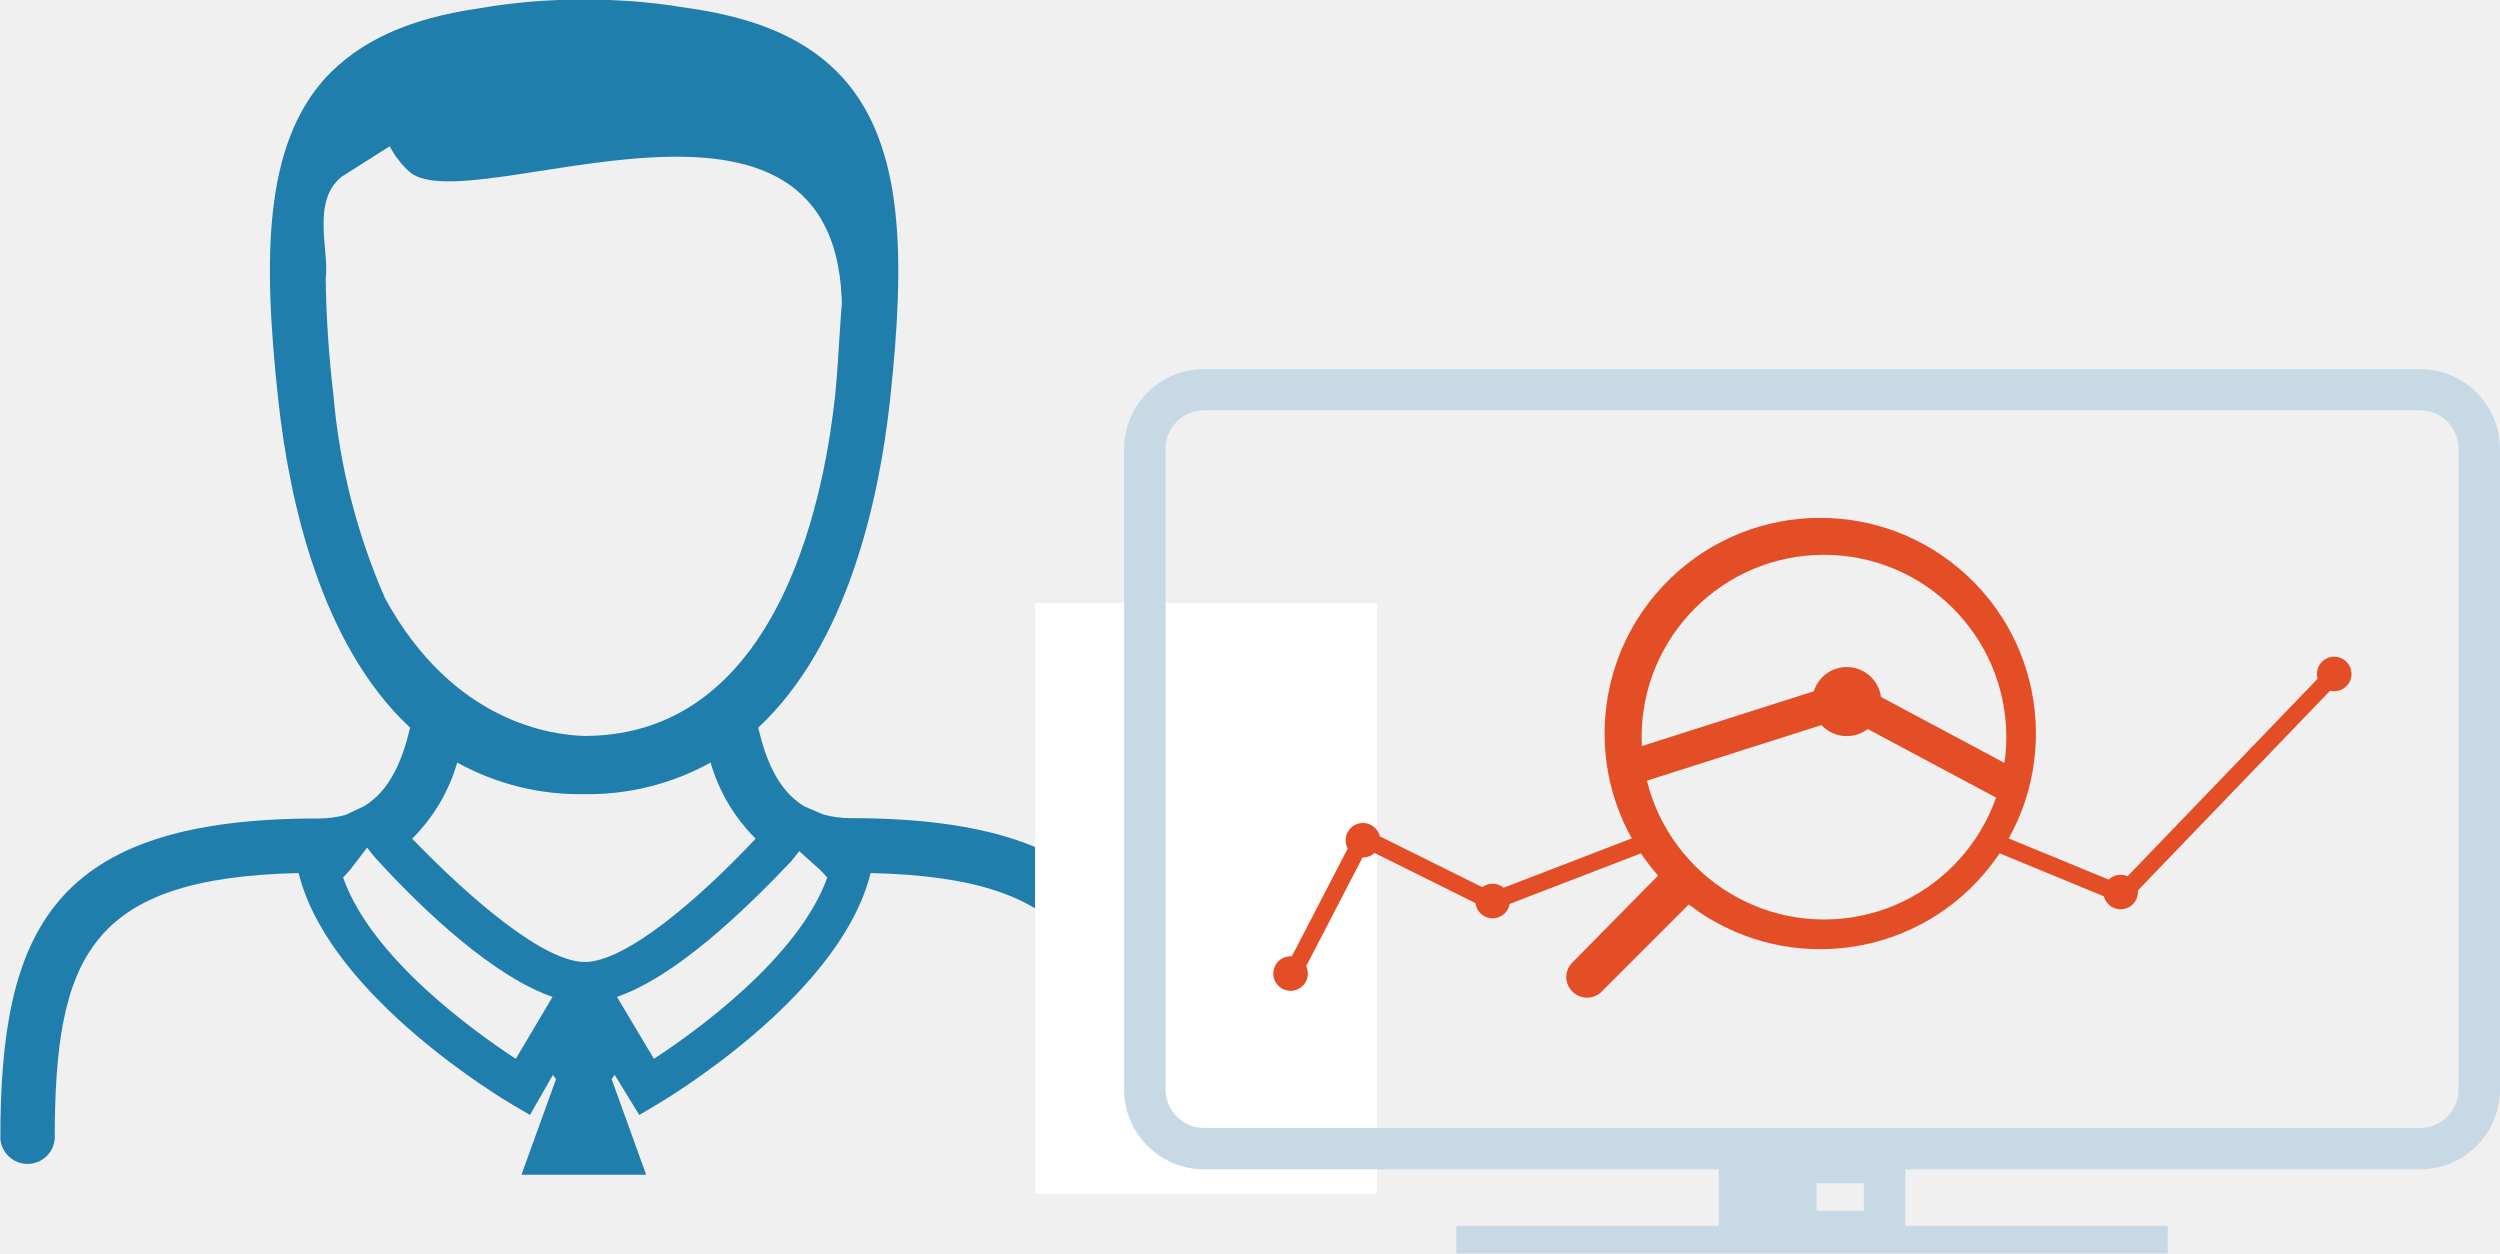
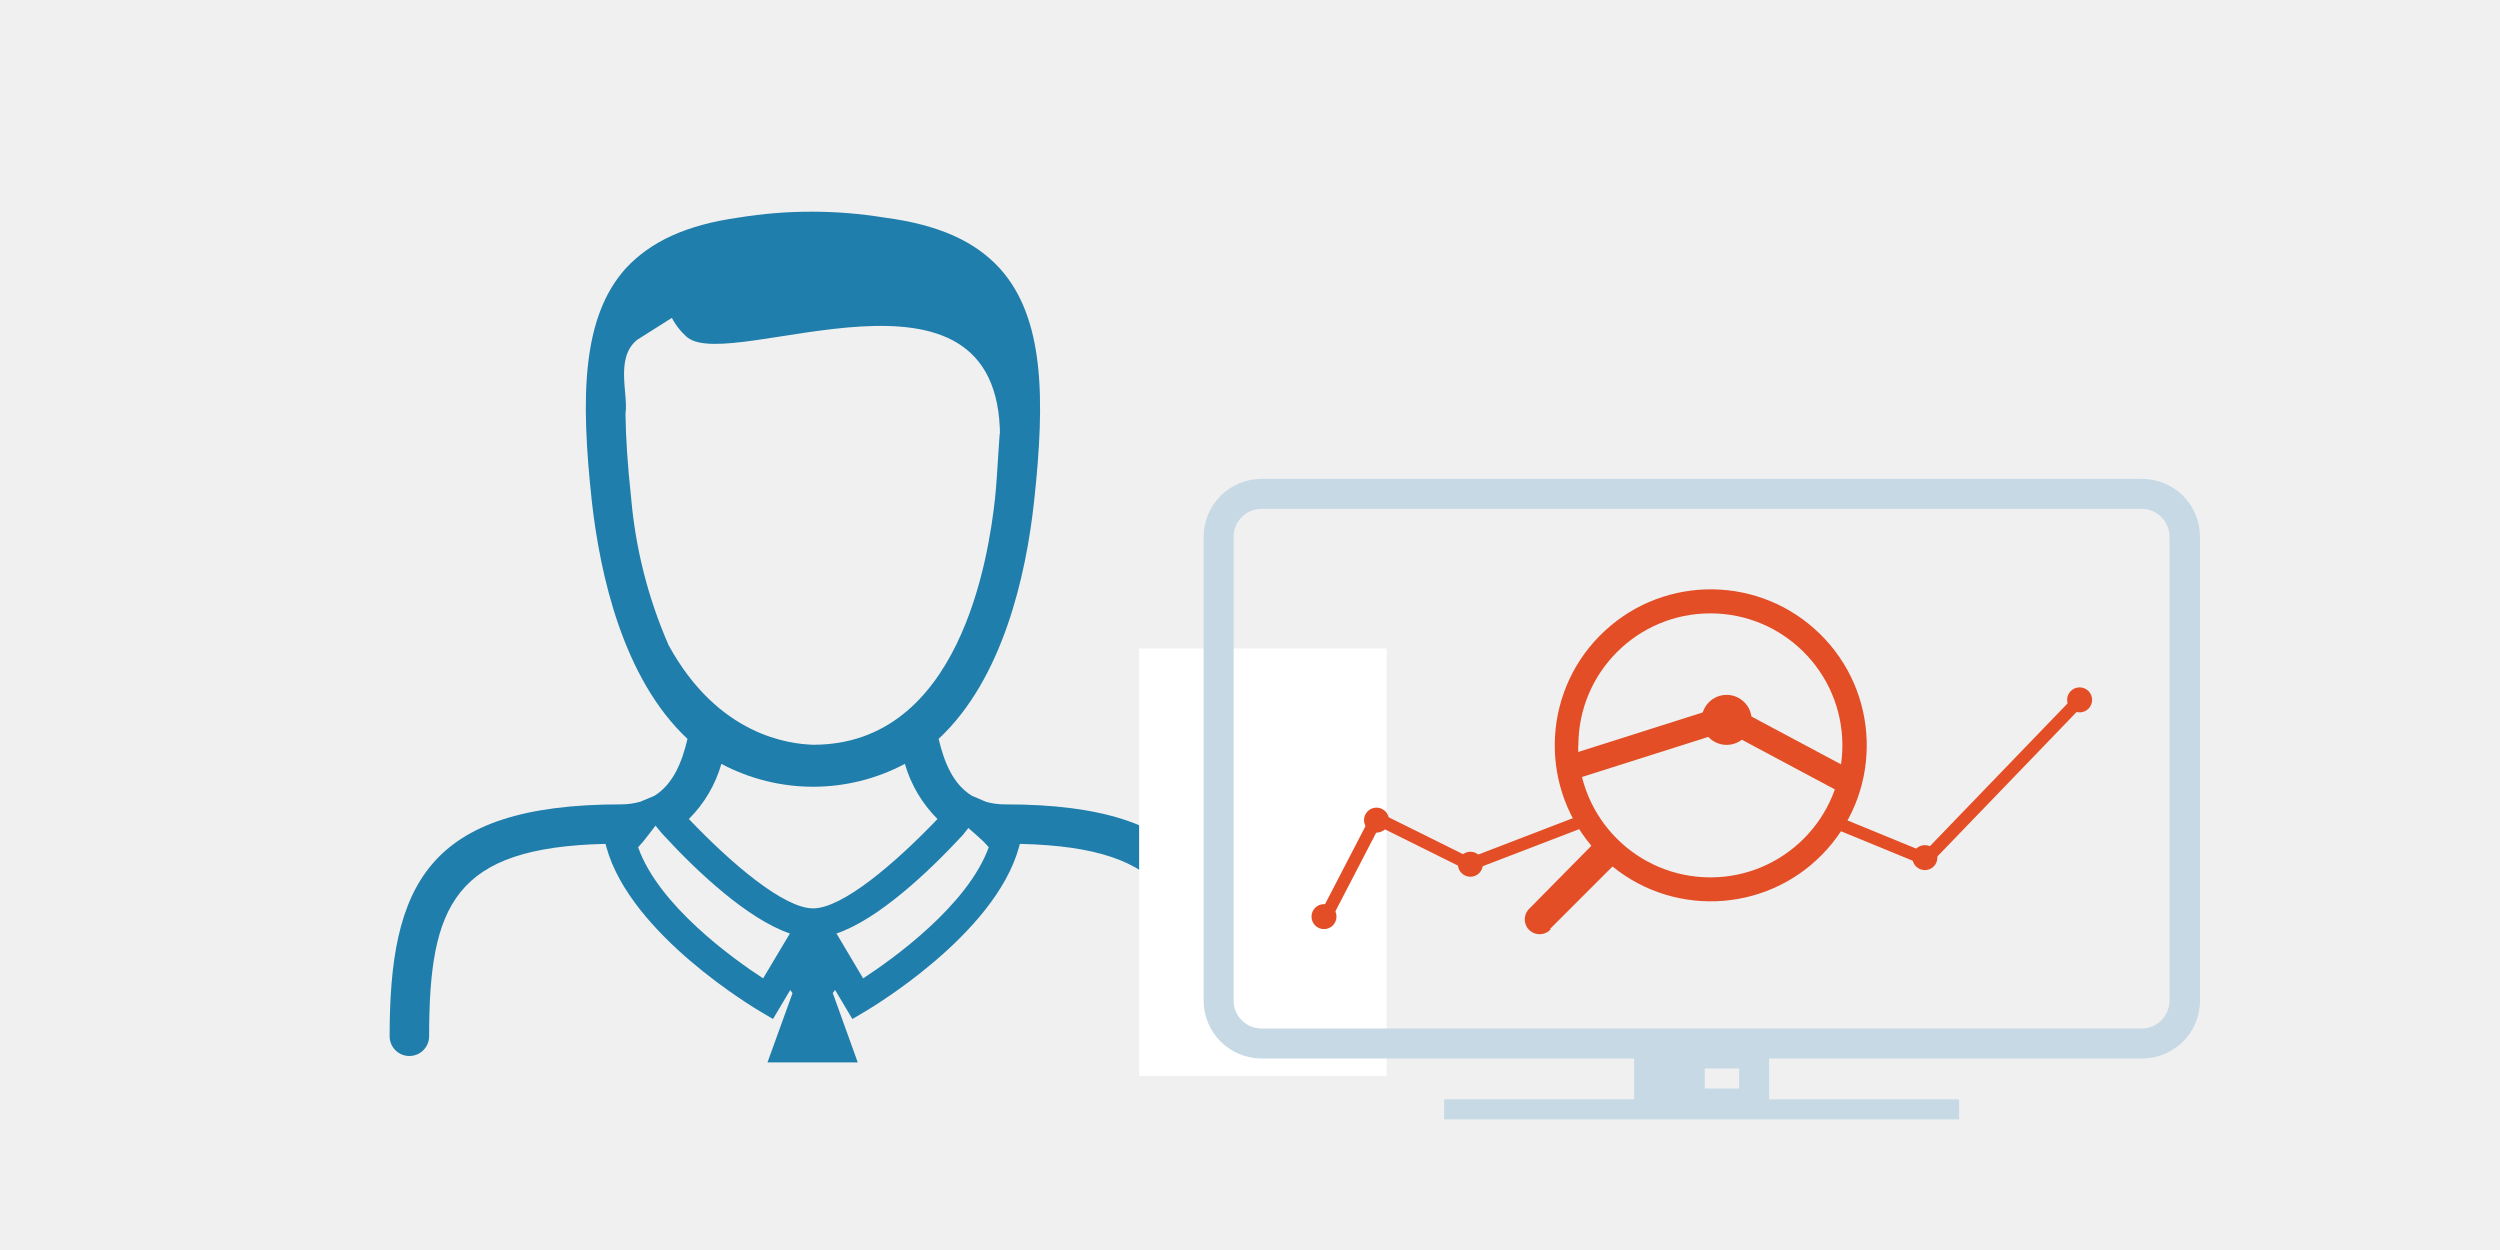
- <svg xmlns="http://www.w3.org/2000/svg" viewBox="0 0 144.78 72.59">
+ <svg xmlns="http://www.w3.org/2000/svg" viewBox="0 0 200 100">
  <defs>
    <style>.cls-1{isolation:isolate;}.cls-2{opacity:0.7;}.cls-3{mix-blend-mode:multiply;}.cls-4{fill:#1f7eab;}.cls-5{fill:#fff;}.cls-6{fill:#c6d9e5;}.cls-7{fill:#e34e26;}.cls-8,.cls-9{fill:none;stroke:#e34e26;stroke-linecap:round;stroke-linejoin:round;}.cls-9{stroke-width:2px;}</style>
  </defs>
  <g class="cls-1">
-     <g id="Calque_2" data-name="Calque 2">
-       <g id="Mode_Isolation" data-name="Mode Isolation">
-         <path class="cls-4" d="M44.85,64.94l-2.14-3.59C46.07,60.2,50,56.45,52.8,53.5l.47-.59s.95.87,1.22,1.1l.4.43C53.21,59.11,47.23,63.38,44.85,64.94Zm-4-5.61c-2.35,0-6.55-3.57-10-7.14a10.24,10.24,0,0,0,2.61-4.41,14.61,14.61,0,0,0,7.34,1.83,14.6,14.6,0,0,0,7.33-1.83,10.24,10.24,0,0,0,2.61,4.41C47.39,55.76,43.19,59.33,40.85,59.33Zm-4,5.61c-2.38-1.56-8.36-5.83-10-10.5l.39-.43,1-1.3s.42.55.66.79c2.75,3,6.73,6.7,10.08,7.85ZM29.29,38.29a37.23,37.23,0,0,1-3-11.79,64.81,64.81,0,0,1-.45-6.76c.23-1.55-.86-4.46.93-5.89l2.78-1.76a5.09,5.09,0,0,0,1.19,1.52h0c3.61,2.85,25-7.83,25,8,0-1.49-.2,3.12-.4,4.95-.52,4.76-2.82,19.68-14.53,19.68C39,46.18,33.26,45.53,29.29,38.29ZM56.23,51a5.79,5.79,0,0,1-1.57-.21l-1.12-.48c-1.52-.94-2.22-2.71-2.65-4.55,5.18-4.83,7-13.2,7.63-18.94.91-8.37.8-14.75-2.71-18.67-2-2.21-4.92-3.52-9.23-4.1a34,34,0,0,0-5.77-.45,33.84,33.84,0,0,0-6,.49c-4.16.59-7,1.9-9,4.06-3.52,3.92-3.63,10.3-2.71,18.67.63,5.74,2.44,14.11,7.63,18.94-.43,1.82-1.12,3.6-2.65,4.54L27,50.81a5.79,5.79,0,0,1-1.57.21C9.93,51,7,57.54,7,69.57a1.58,1.58,0,0,0,3.15,0c0-10.52,2-15.11,14.12-15.39l.08.29c1.94,7,11.89,12.88,12.32,13.13l1,.59L39,65.87l.18.25-2,5.53h7.22l-2-5.54.18-.24L44,68.19l1-.59c.42-.25,10.38-6.13,12.32-13.13l.08-.29c12.12.28,14.12,4.87,14.12,15.39a1.58,1.58,0,0,0,3.15,0C74.71,57.54,71.76,51,56.23,51Z" transform="translate(-6.98 -3.62)" />
-         <rect class="cls-5" x="59.94" y="34.92" width="19.8" height="34.2" />
-         <path class="cls-6" d="M72.08,66.71V29.6A4.63,4.63,0,0,1,76.71,25h70.42a4.63,4.63,0,0,1,4.63,4.62V66.71a4.63,4.63,0,0,1-4.63,4.63H76.71A4.63,4.63,0,0,1,72.08,66.71Zm4.63-39.33a2.23,2.23,0,0,0-2.23,2.22V66.71a2.23,2.23,0,0,0,2.23,2.23h70.42a2.23,2.23,0,0,0,2.23-2.23V29.6a2.23,2.23,0,0,0-2.23-2.22Z" transform="translate(-6.98 -3.62)" />
-         <path class="cls-6" d="M106.52,69.74h10.8v6.4h-10.8Zm8.4,2.4h-2.74v1.6h2.74Z" transform="translate(-6.98 -3.62)" />
-         <rect class="cls-6" x="91.32" y="74.61" width="41.2" height="1.6" transform="translate(216.86 147.2) rotate(-180)" />
-         <g id="Calque_2-2" data-name="Calque 2">
-           <g id="Pictogrammes">
-             <path class="cls-7" d="M99.78,61l5-5A12.49,12.49,0,1,0,103,54.33l-4.93,5A1.18,1.18,0,0,0,98,61a1.2,1.2,0,0,0,1.68.1.94.94,0,0,1,.1-.1Zm2.27-14.66a10.56,10.56,0,1,1,10.59,10.53h-.06A10.58,10.58,0,0,1,102.05,46.33Z" transform="translate(-6.98 -3.62)" />
-           </g>
+     <g id="Mode_Isolation" data-name="Mode Isolation">
+       <path class="cls-4" d="M69.05,78.27l-2.13-3.59c3.35-1.14,7.33-4.89,10.08-7.85.16-.19.47-.59.47-.59s1,.87,1.23,1.1l.4.44C77.41,72.44,71.44,76.71,69.05,78.27Zm-4-5.6c-2.34,0-6.54-3.58-9.94-7.15a10.17,10.17,0,0,0,2.6-4.41,15.64,15.64,0,0,0,14.68,0A10.27,10.27,0,0,0,75,65.52C71.59,69.09,67.39,72.67,65.05,72.67Zm-4,5.6c-2.39-1.56-8.36-5.83-10-10.49l.39-.44c.23-.27,1-1.29,1-1.29s.43.54.66.78c2.76,3,6.74,6.7,10.09,7.85ZM53.49,51.62a37.5,37.5,0,0,1-3-11.79c-.28-2.59-.43-4.82-.45-6.75.24-1.55-.86-4.46.94-5.9l2.77-1.75A5.25,5.25,0,0,0,55,27h0c3.61,2.84,25-7.83,25,7.94,0-1.48-.2,3.13-.4,4.95-.52,4.77-2.83,19.69-14.54,19.69C63.16,59.52,57.46,58.87,53.49,51.62ZM80.43,64.35a5.35,5.35,0,0,1-1.56-.21l-1.12-.48c-1.53-.94-2.22-2.71-2.66-4.55,5.18-4.83,7-13.19,7.63-18.94.92-8.37.8-14.75-2.71-18.67-2-2.2-4.91-3.52-9.23-4.09a36.39,36.39,0,0,0-11.72,0c-4.17.59-7,1.91-9,4.06-3.52,3.92-3.62,10.3-2.71,18.67C48,45.92,49.83,54.28,55,59.11c-.43,1.82-1.12,3.6-2.64,4.55l-1.14.48a5.66,5.66,0,0,1-1.56.21c-15.54,0-18.49,6.52-18.49,18.55a1.58,1.58,0,0,0,3.16,0c0-10.52,2-15.11,14.11-15.39l.08.29c1.95,7,11.9,12.88,12.32,13.13l1,.59,1.38-2.32.18.26-2,5.53h7.22l-2-5.55.19-.24,1.38,2.32,1-.59c.42-.25,10.37-6.12,12.32-13.13l.08-.29c12.11.28,14.11,4.87,14.11,15.39a1.58,1.58,0,0,0,3.15,0C98.91,70.87,96,64.35,80.43,64.35Z" />
+       <rect class="cls-5" x="91.13" y="51.88" width="19.8" height="34.2" />
+       <path class="cls-6" d="M96.29,80.05V42.94a4.64,4.64,0,0,1,4.63-4.63h70.41A4.63,4.63,0,0,1,176,42.94V80.05a4.63,4.63,0,0,1-4.63,4.63H100.92A4.64,4.64,0,0,1,96.29,80.05Zm4.63-39.34a2.23,2.23,0,0,0-2.23,2.23V80.05a2.23,2.23,0,0,0,2.23,2.23h70.41a2.23,2.23,0,0,0,2.23-2.23V42.94a2.23,2.23,0,0,0-2.23-2.23Z" />
+       <path class="cls-6" d="M130.73,83.08h10.8v6.4h-10.8Zm8.4,2.4h-2.75v1.6h2.75Z" />
+       <rect class="cls-6" x="115.52" y="87.94" width="41.2" height="1.6" transform="translate(272.25 177.49) rotate(-180)" />
+       <g id="Calque_2" data-name="Calque 2">
+         <g id="Pictogrammes">
+           <path class="cls-7" d="M124,74.32l5-5a12.48,12.48,0,1,0-1.69-1.66l-4.93,5a1.19,1.19,0,1,0,1.58,1.78.47.47,0,0,0,.1-.1Zm2.27-14.66a10.56,10.56,0,1,1,10.59,10.53h-.06A10.58,10.58,0,0,1,126.25,59.66Z" />
        </g>
-         <polyline class="cls-8" points="74.92 56.26 78.94 48.51 86.39 52.21 94.91 48.93" />
-         <polyline class="cls-9" points="94.91 44.31 106.99 40.46 116.24 45.4" />
-         <polyline class="cls-8" points="115.61 48.8 122.89 51.8 135.18 39.03" />
-         <circle class="cls-7" cx="74.74" cy="56.38" r="1" />
-         <circle class="cls-7" cx="78.93" cy="48.66" r="1" />
-         <circle class="cls-7" cx="86.44" cy="52.18" r="1" />
-         <circle class="cls-7" cx="122.81" cy="51.66" r="1" />
-         <circle class="cls-7" cx="135.18" cy="39.03" r="1" />
-         <circle class="cls-7" cx="106.95" cy="40.63" r="2" />
      </g>
+       <polyline class="cls-8" points="106.11 73.21 110.13 65.46 117.58 69.16 126.09 65.89" />
+       <polyline class="cls-9" points="126.09 61.26 138.18 57.42 147.43 62.36" />
+       <polyline class="cls-8" points="146.79 65.76 154.07 68.75 166.37 55.99" />
+       <circle class="cls-7" cx="105.92" cy="73.33" r="1" />
+       <circle class="cls-7" cx="110.12" cy="65.61" r="1" />
+       <circle class="cls-7" cx="117.63" cy="69.14" r="1" />
+       <circle class="cls-7" cx="153.99" cy="68.61" r="1" />
+       <circle class="cls-7" cx="166.37" cy="55.99" r="1" />
+       <circle class="cls-7" cx="138.13" cy="57.59" r="2" />
    </g>
  </g>
</svg>
